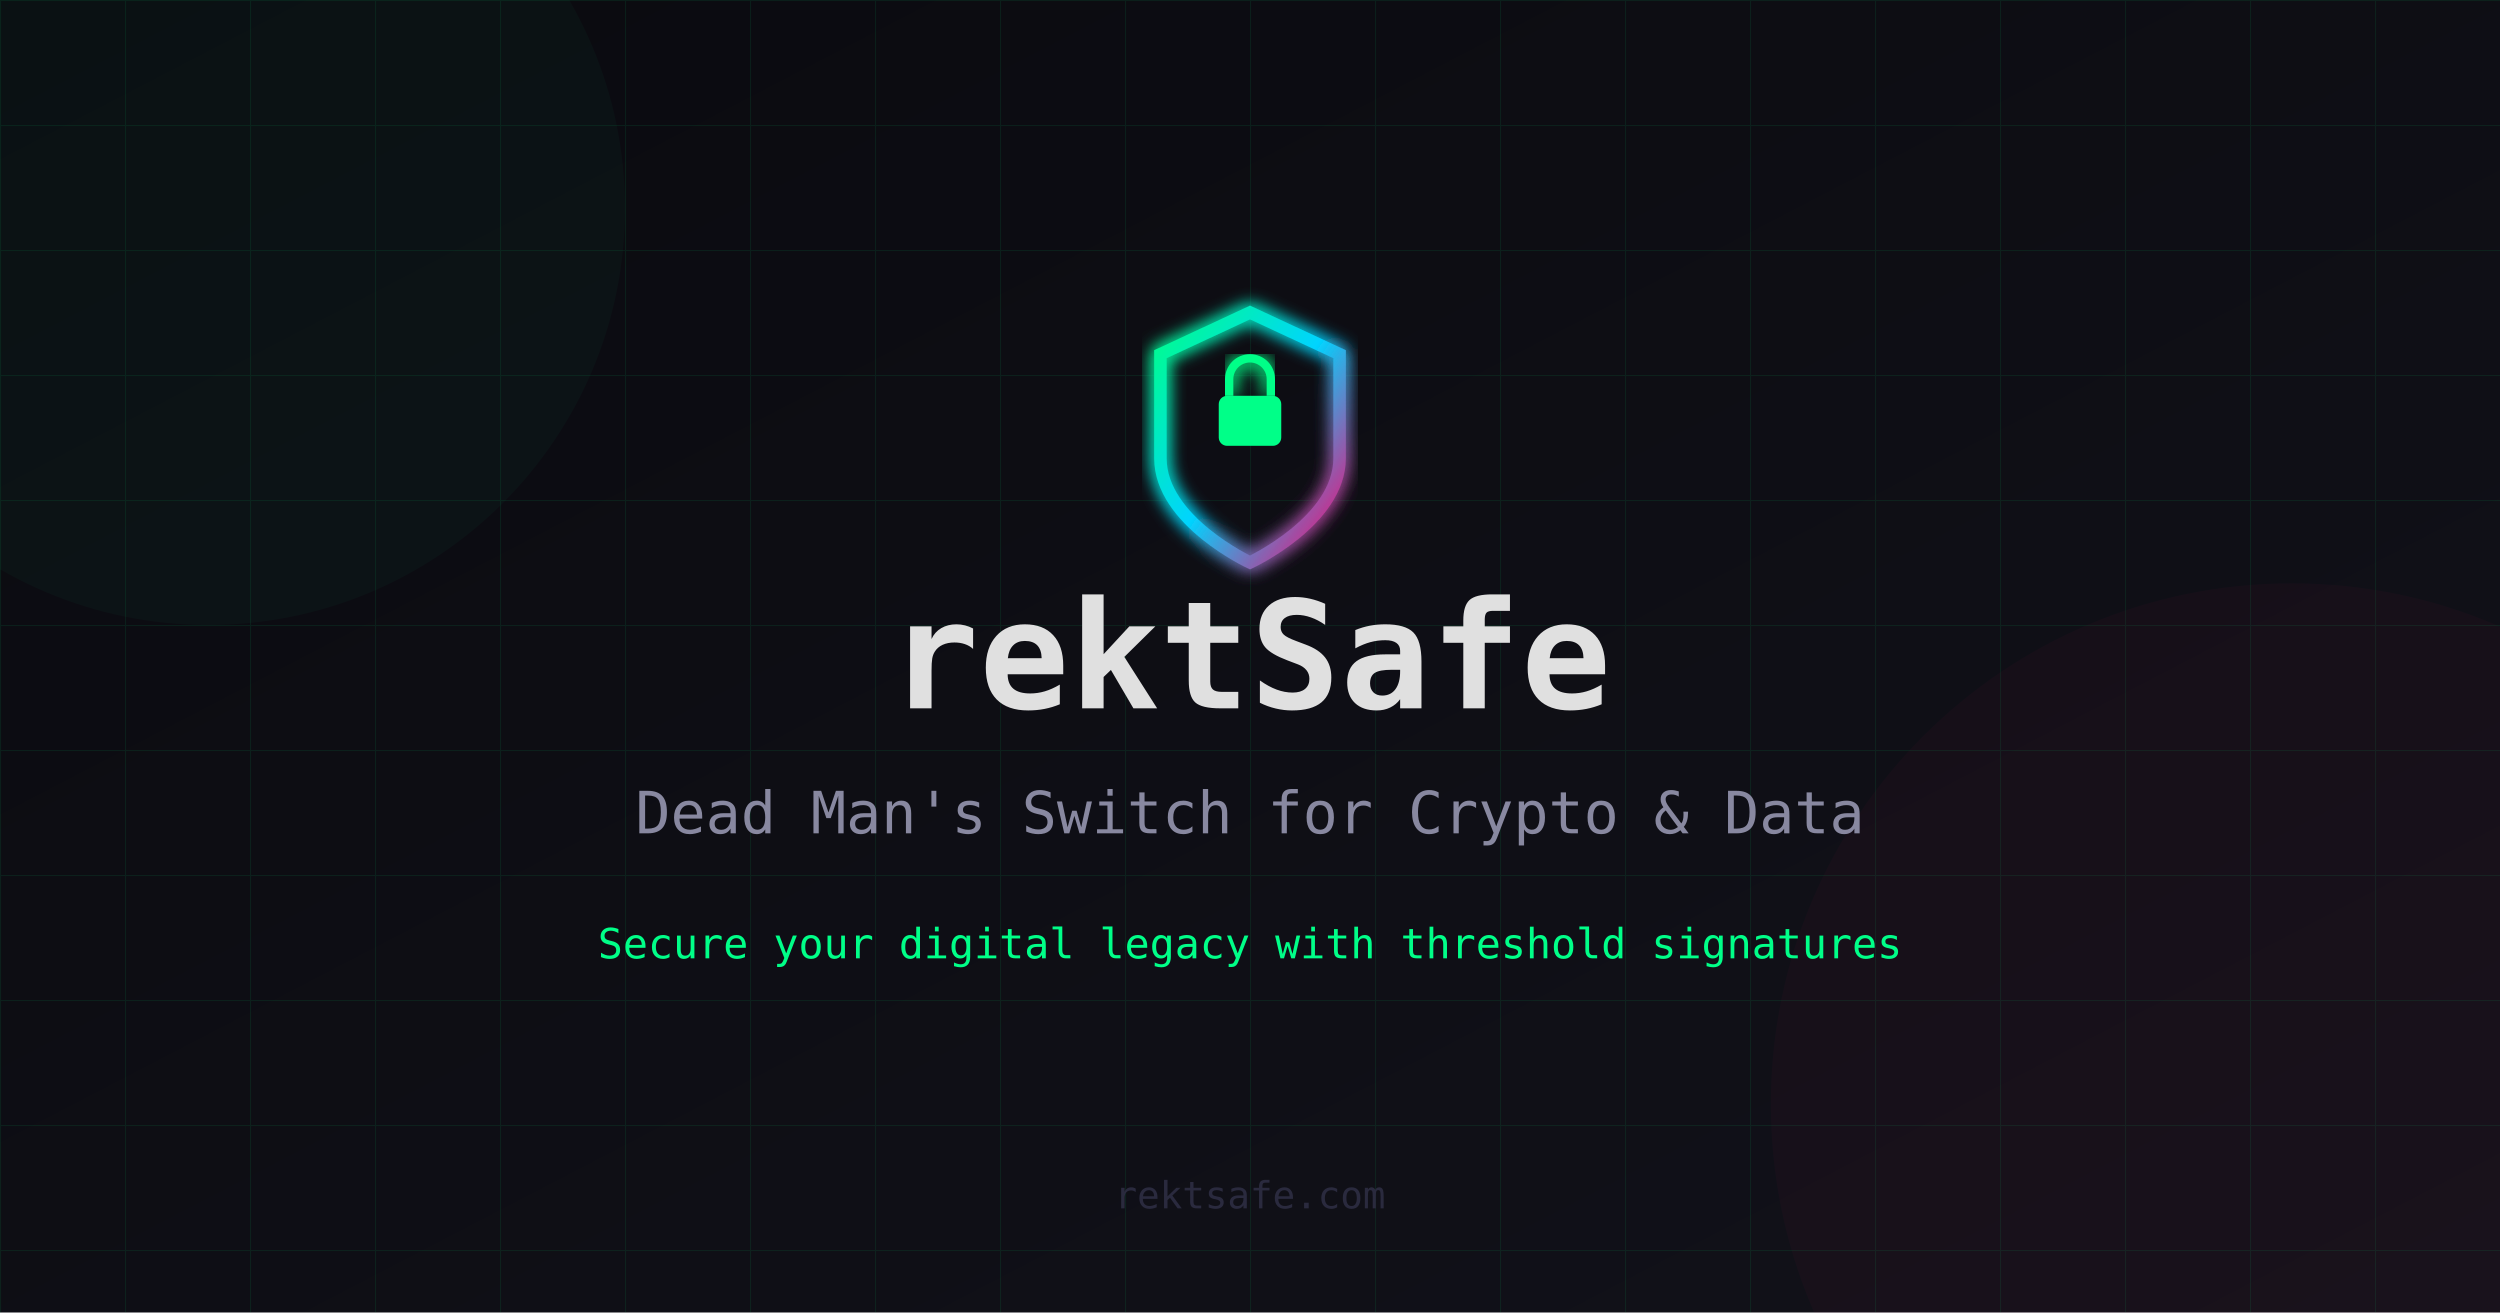
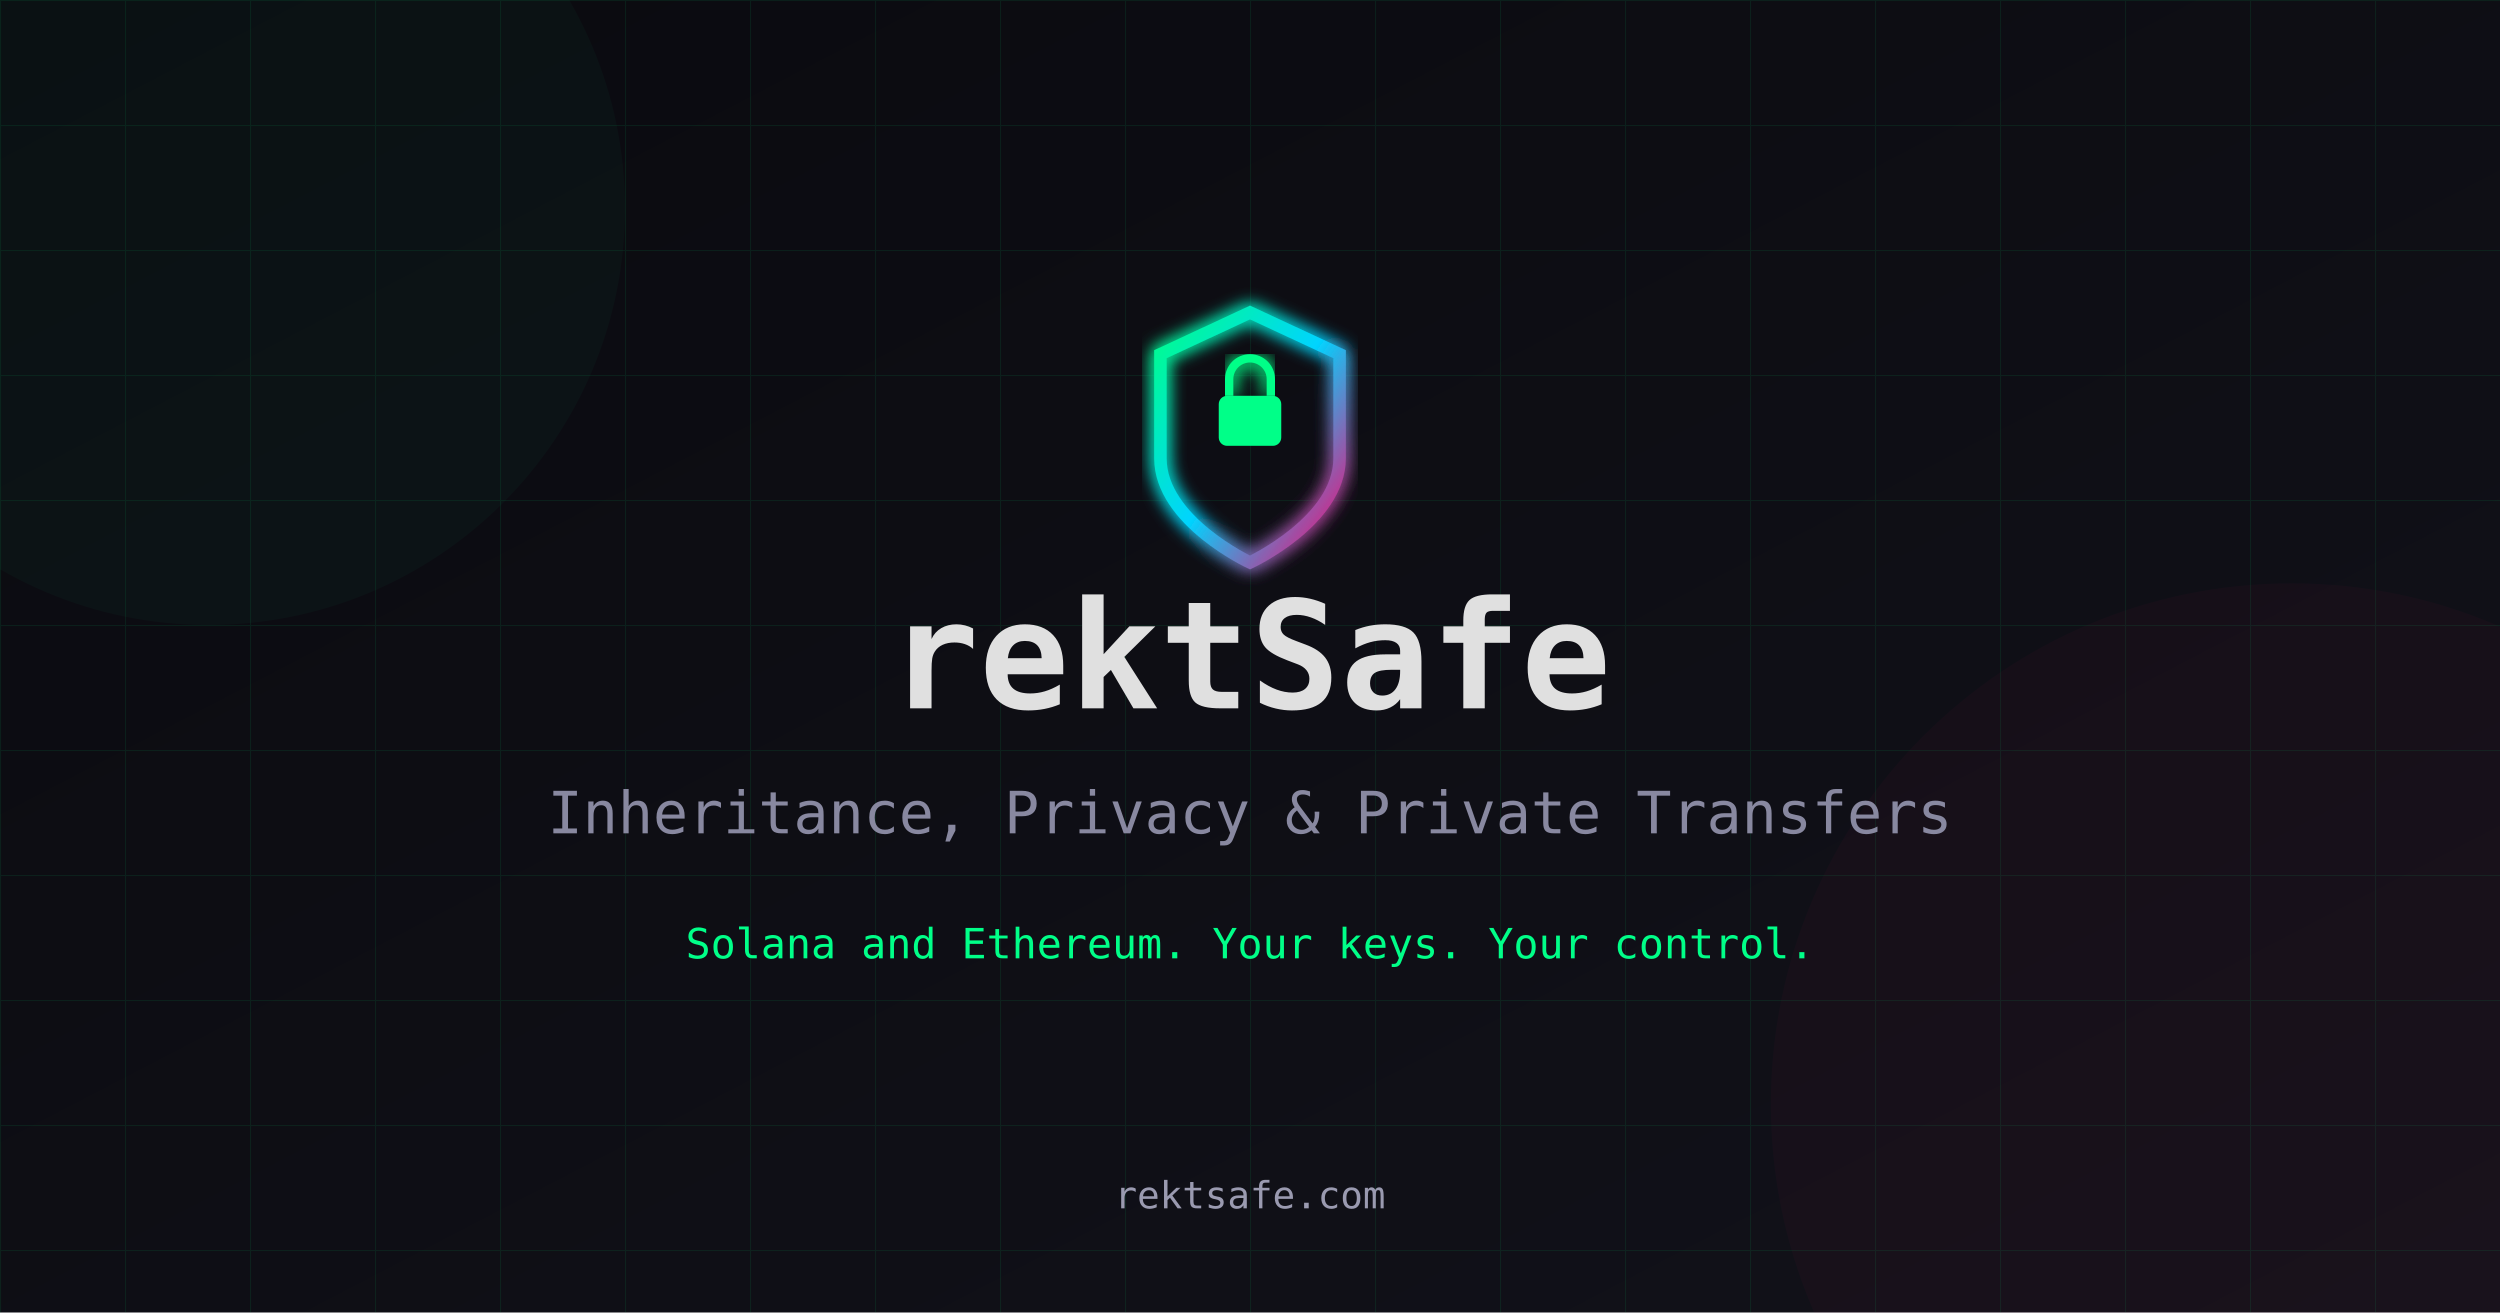
<svg xmlns="http://www.w3.org/2000/svg" width="1200" height="630" viewBox="0 0 1200 630">
  <defs>
    <linearGradient id="bgGrad" x1="0%" y1="0%" x2="100%" y2="100%">
      <stop offset="0%" style="stop-color:#0a0a0f" />
      <stop offset="100%" style="stop-color:#12121a" />
    </linearGradient>
    <linearGradient id="glowGrad" x1="0%" y1="0%" x2="100%" y2="100%">
      <stop offset="0%" style="stop-color:#00ff88" />
      <stop offset="50%" style="stop-color:#00d4ff" />
      <stop offset="100%" style="stop-color:#ff006e" />
    </linearGradient>
    <filter id="glow">
      <feGaussianBlur stdDeviation="4" result="blur" />
      <feMerge>
        <feMergeNode in="blur" />
        <feMergeNode in="blur" />
        <feMergeNode in="SourceGraphic" />
      </feMerge>
    </filter>
    <pattern id="grid" width="60" height="60" patternUnits="userSpaceOnUse">
      <path d="M 60 0 L 0 0 0 60" fill="none" stroke="rgba(0,255,136,0.08)" stroke-width="1" />
    </pattern>
  </defs>
  <rect width="1200" height="630" fill="url(#bgGrad)" />
  <rect width="1200" height="630" fill="url(#grid)" />
  <circle cx="100" cy="100" r="200" fill="rgba(0,255,136,0.03)" />
  <circle cx="1100" cy="530" r="250" fill="rgba(255,0,110,0.03)" />
  <g transform="translate(600, 200)">
    <path d="M0 -50 L43 -30 L43 20 C43 50 0 70 0 70 C0 70 -43 50 -43 20 L-43 -30 Z" fill="none" stroke="url(#glowGrad)" stroke-width="6" filter="url(#glow)" />
    <rect x="-15" y="-10" width="30" height="24" rx="4" fill="#00ff88" />
    <path d="M-10 -10 V-18 A10 10 0 0 1 10 -18 V-10" fill="none" stroke="#00ff88" stroke-width="4" filter="url(#glow)" />
  </g>
  <text x="600" y="340" text-anchor="middle" font-family="ui-monospace, SF Mono, Menlo, monospace" font-size="72" font-weight="bold" fill="#e0e0e0">
    rektSafe
  </text>
  <text x="600" y="400" text-anchor="middle" font-family="ui-monospace, SF Mono, Menlo, monospace" font-size="28" fill="#8888a0">
-     Dead Man's Switch for Crypto &amp; Data
+     Inheritance, Privacy &amp; Private Transfers
  </text>
  <text x="600" y="460" text-anchor="middle" font-family="ui-monospace, SF Mono, Menlo, monospace" font-size="20" fill="#00ff88">
-     Secure your digital legacy with threshold signatures
+     Solana and Ethereum. Your keys. Your control.
  </text>
-   <text x="600" y="580" text-anchor="middle" font-family="ui-monospace, SF Mono, Menlo, monospace" font-size="18" fill="#2a2a3e">
+   <text x="600" y="580" text-anchor="middle" font-family="ui-monospace, SF Mono, Menlo, monospace" font-size="18" fill="#9a9ab0">
    rektsafe.com
  </text>
</svg>
